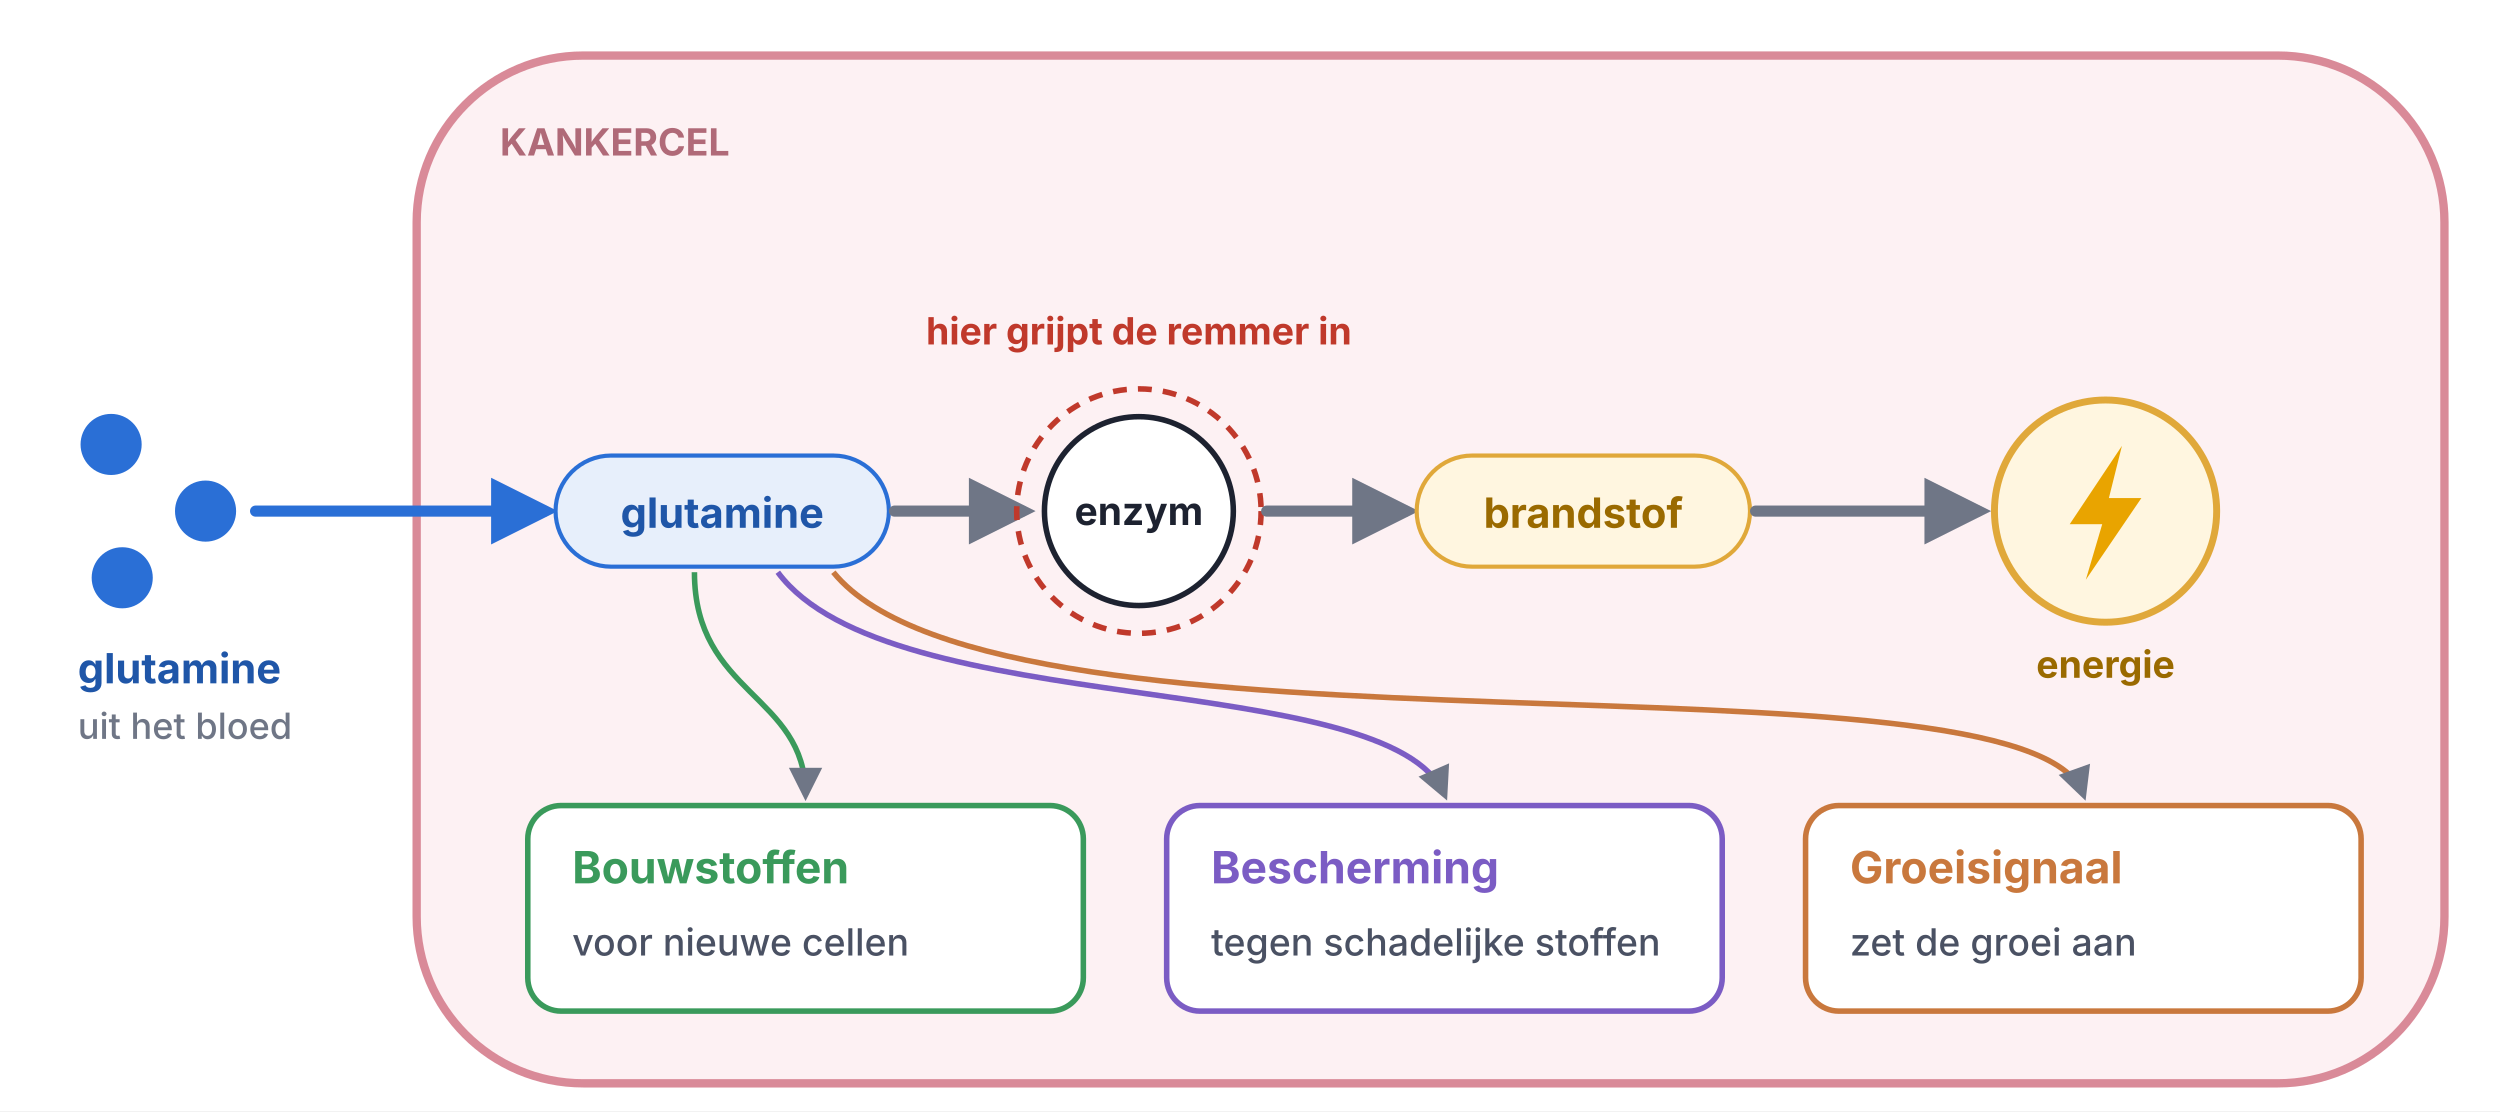
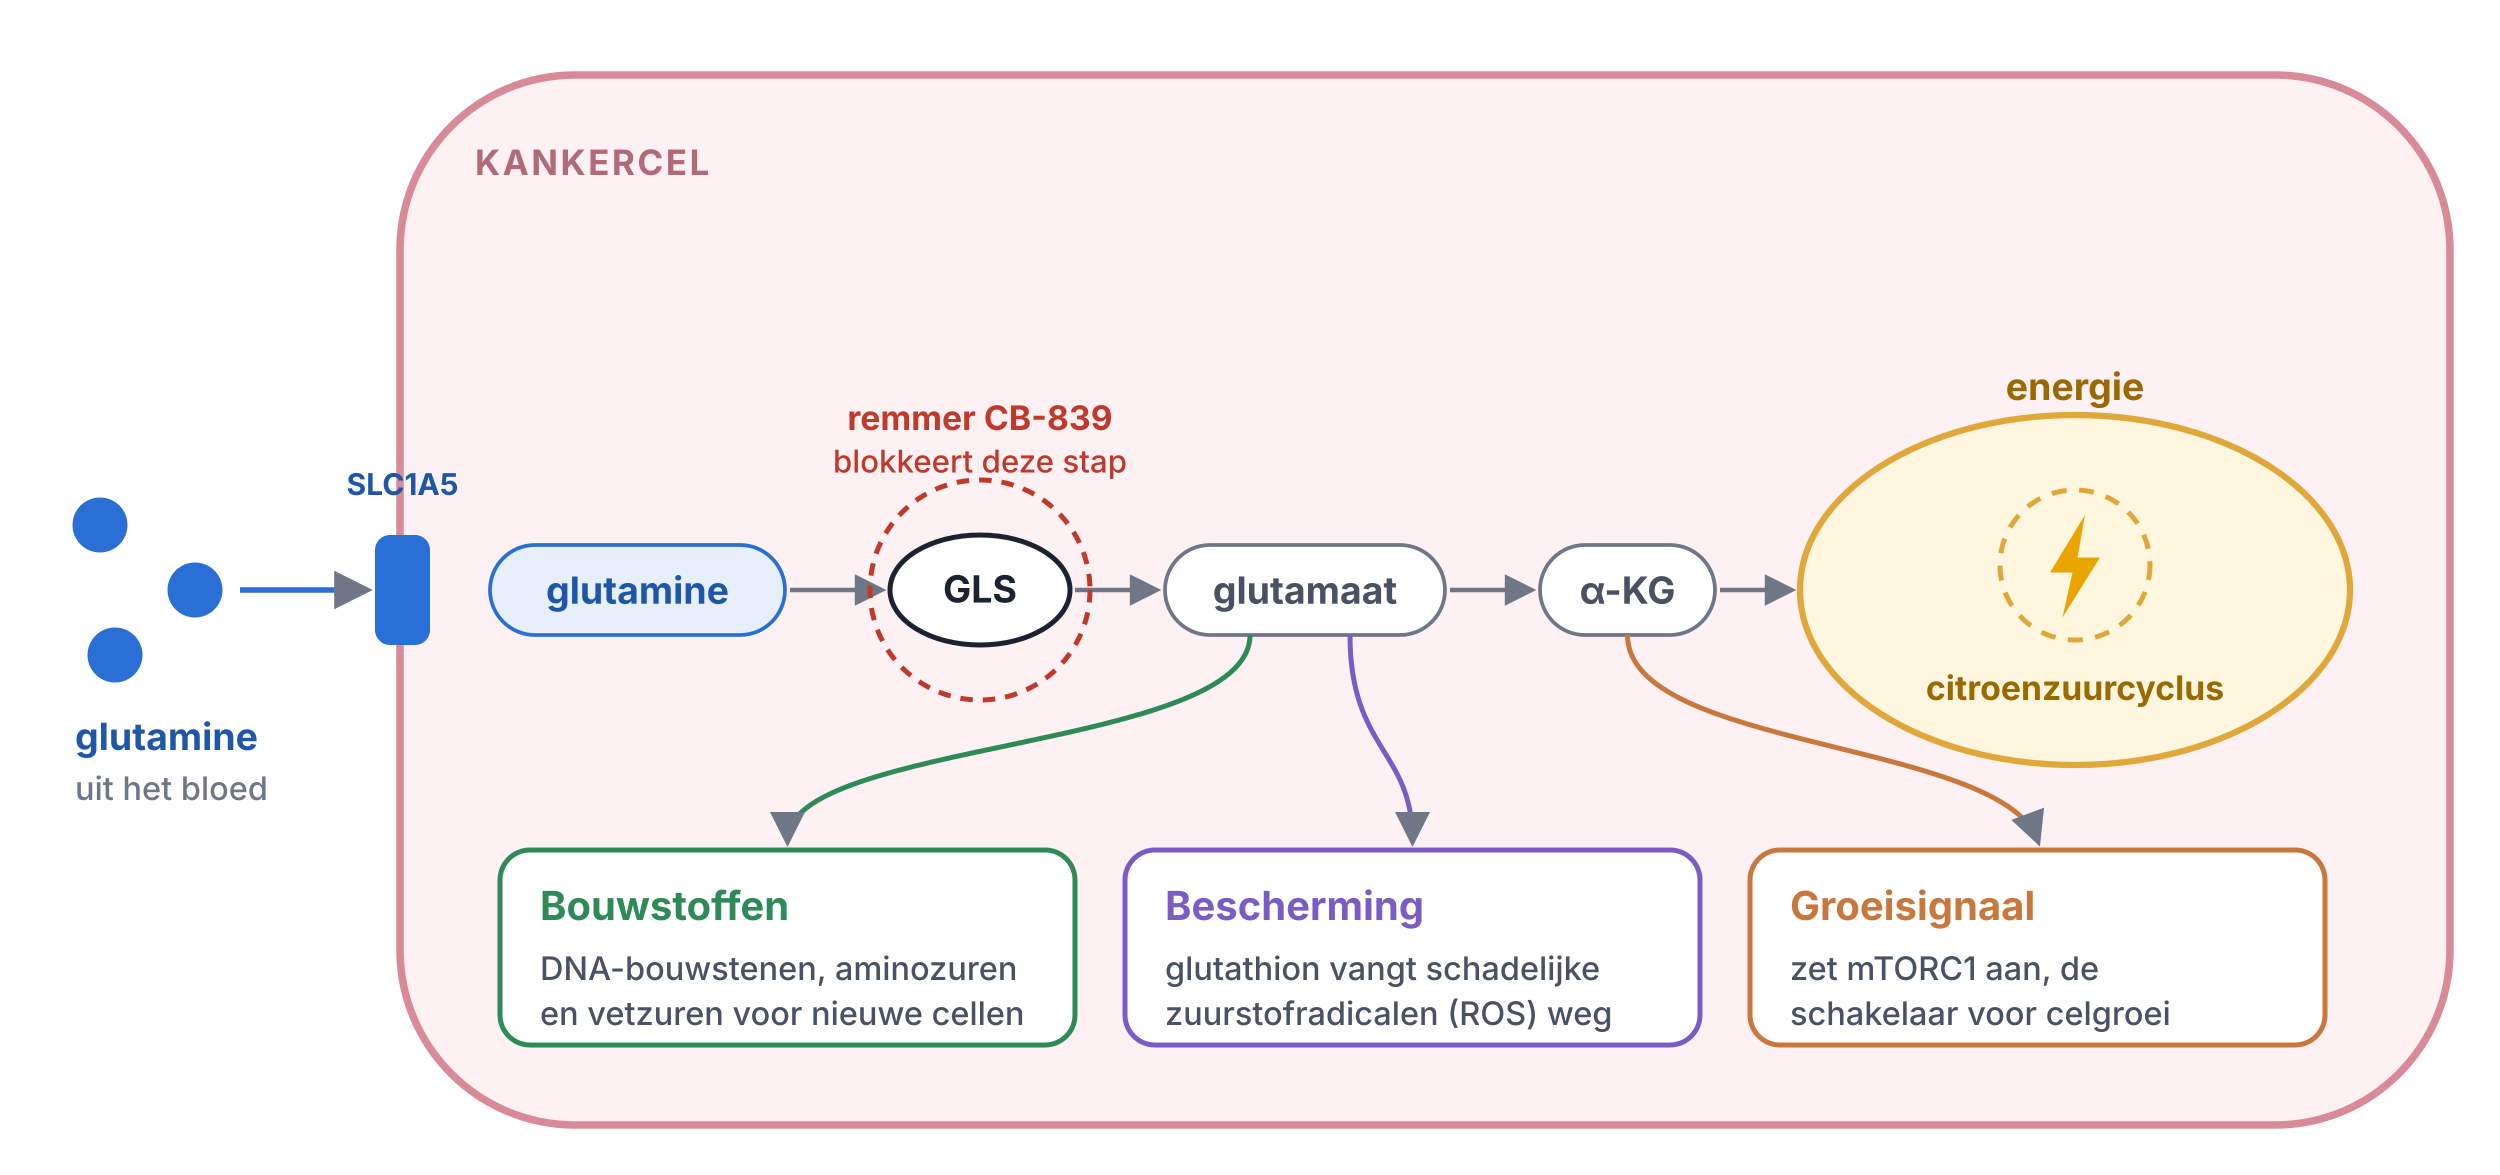
- <svg xmlns="http://www.w3.org/2000/svg" viewBox="0 0 900 400" width="900" height="400" font-family="Inter, 'Segoe UI', Helvetica, Arial, sans-serif">
-   <rect width="900" height="400" fill="#ffffff" />
+ <svg xmlns="http://www.w3.org/2000/svg" viewBox="0 0 1000 470" width="1000" height="470" font-family="Inter, 'Segoe UI', Helvetica, Arial, sans-serif">
+   <rect width="1000" height="470" fill="#ffffff" />
  <defs>
-     <marker id="mg" viewBox="0 0 10 10" refX="8" refY="5" markerWidth="6" markerHeight="6" orient="auto">
+     <marker id="a" viewBox="0 0 10 10" refX="8" refY="5" markerWidth="7" markerHeight="7" orient="auto">
      <path d="M0,0 L10,5 L0,10 z" fill="#6f7686" />
    </marker>
-     <marker id="mb" viewBox="0 0 10 10" refX="8" refY="5" markerWidth="6" markerHeight="6" orient="auto">
-       <path d="M0,0 L10,5 L0,10 z" fill="#2a6fd6" />
-     </marker>
-     <marker id="mp" viewBox="0 0 10 10" refX="8" refY="5" markerWidth="6" markerHeight="6" orient="auto">
-       <path d="M0,0 L10,5 L0,10 z" fill="#d6588a" />
-     </marker>
-     <marker id="mgr" viewBox="0 0 10 10" refX="8" refY="5" markerWidth="6" markerHeight="6" orient="auto">
-       <path d="M0,0 L10,5 L0,10 z" fill="#3a9a5b" />
-     </marker>
-     <marker id="mpu" viewBox="0 0 10 10" refX="8" refY="5" markerWidth="6" markerHeight="6" orient="auto">
-       <path d="M0,0 L10,5 L0,10 z" fill="#7b5cc4" />
-     </marker>
-     <marker id="mgy" viewBox="0 0 10 10" refX="8" refY="5" markerWidth="6" markerHeight="6" orient="auto">
-       <path d="M0,0 L10,5 L0,10 z" fill="#bdbdbd" />
-     </marker>
-     <marker id="my" viewBox="0 0 10 10" refX="8" refY="5" markerWidth="6" markerHeight="6" orient="auto">
-       <path d="M0,0 L10,5 L0,10 z" fill="#8a8f9c" />
-     </marker>
  </defs>
-   <rect x="150" y="20" width="730" height="370" rx="60" fill="#fdf1f3" stroke="#d98a98" stroke-width="3" />
-   <text x="180" y="56" font-size="13.5" fill="#b06a78" font-weight="700" text-anchor="start">KANKERCEL</text>
-   <circle cx="40" cy="160" r="11" fill="#2a6fd6" />
-   <circle cx="74" cy="184" r="11" fill="#2a6fd6" />
-   <circle cx="44" cy="208" r="11" fill="#2a6fd6" />
-   <text x="28" y="246" font-size="15" fill="#1f56a8" font-weight="700" text-anchor="start">glutamine</text>
-   <text x="28" y="266" font-size="13" fill="#6f7686" font-weight="500" text-anchor="start">uit het bloed</text>
-   <path d="M92,184 Q144.0,184.0 196,184" fill="none" stroke="#2a6fd6" stroke-width="4" stroke-linecap="round" marker-end="url(#mb)" />
-   <rect x="200" y="164" width="120" height="40" rx="20" fill="#e7effb" stroke="#2a6fd6" stroke-width="1.5" />
-   <text x="260" y="190" font-size="15" fill="#1f56a8" font-weight="700" text-anchor="middle">glutamine</text>
-   <path d="M322,184 Q345.0,184.0 368,184" fill="none" stroke="#6f7686" stroke-width="4" stroke-linecap="round" marker-end="url(#mg)" />
-   <circle cx="410" cy="184" r="34" fill="#ffffff" stroke="#1d2230" stroke-width="2" />
-   <text x="410" y="189" font-size="14" fill="#1d2230" font-weight="700" text-anchor="middle">enzym</text>
-   <circle cx="410" cy="184" r="44" fill="none" stroke="#c0392b" stroke-width="2" stroke-dasharray="5 4" />
-   <text x="410" y="124" font-size="13.5" fill="#c0392b" font-weight="700" text-anchor="middle">hier grijpt de remmer in</text>
-   <path d="M456,184 Q481.0,184.0 506,184" fill="none" stroke="#6f7686" stroke-width="4" stroke-linecap="round" marker-end="url(#mg)" />
-   <rect x="510" y="164" width="120" height="40" rx="20" fill="#fff6e0" stroke="#e0a83a" stroke-width="1.5" />
-   <text x="570" y="190" font-size="15" fill="#9a6a00" font-weight="700" text-anchor="middle">brandstof</text>
-   <path d="M632,184 Q672.0,184.0 712,184" fill="none" stroke="#6f7686" stroke-width="4" stroke-linecap="round" marker-end="url(#mg)" />
-   <circle cx="758" cy="184" r="40" fill="#fff6e0" stroke="#e0a83a" stroke-width="2.5" />
-   <path d="M763.9,160.5 L745.1,188.7 L756.8,188.7 L750.9,208.7 L770.9,179.3 L759.2,179.3 Z" fill="#e9a400" />
-   <text x="758" y="244" font-size="13.5" fill="#9a6a00" font-weight="700" text-anchor="middle">energie</text>
-   <rect x="190" y="290" width="200" height="74" rx="12" fill="#ffffff" stroke="#3a9a5b" stroke-width="2" />
-   <text x="206" y="318" font-size="16" fill="#3a9a5b" font-weight="700" text-anchor="start">Bouwstoffen</text>
-   <text x="206" y="344" font-size="13.5" fill="#4a5163" font-weight="500" text-anchor="start">voor nieuwe cellen</text>
-   <rect x="420" y="290" width="200" height="74" rx="12" fill="#ffffff" stroke="#7b5cc4" stroke-width="2" />
-   <text x="436" y="318" font-size="16" fill="#7b5cc4" font-weight="700" text-anchor="start">Bescherming</text>
-   <text x="436" y="344" font-size="13.5" fill="#4a5163" font-weight="500" text-anchor="start">tegen schadelijke stoffen</text>
-   <rect x="650" y="290" width="200" height="74" rx="12" fill="#ffffff" stroke="#c9783d" stroke-width="2" />
-   <text x="666" y="318" font-size="16" fill="#c9783d" font-weight="700" text-anchor="start">Groeisignaal</text>
-   <text x="666" y="344" font-size="13.5" fill="#4a5163" font-weight="500" text-anchor="start">zet de groei aan</text>
-   <path d="M250,206 C250,250 290,250 290,286" fill="none" stroke="#3a9a5b" stroke-width="2" marker-end="url(#mg)" />
-   <path d="M280,206 C320,260 500,240 520,286" fill="none" stroke="#7b5cc4" stroke-width="2" marker-end="url(#mg)" />
-   <path d="M300,206 C360,280 730,230 750,286" fill="none" stroke="#c9783d" stroke-width="2" marker-end="url(#mg)" />
+   <rect x="160" y="30" width="820" height="420" rx="70" fill="#fdf1f3" stroke="#d98a98" stroke-width="3" />
+   <text x="190" y="70" font-size="14" fill="#b06a78" font-weight="700" text-anchor="start" letter-spacing="1">KANKERCEL</text>
+   <circle cx="40" cy="210" r="11" fill="#2a6fd6" />
+   <circle cx="78" cy="236" r="11" fill="#2a6fd6" />
+   <circle cx="46" cy="262" r="11" fill="#2a6fd6" />
+   <text x="30" y="300" font-size="15" fill="#1f56a8" font-weight="700" text-anchor="start">glutamine</text>
+   <text x="30" y="320" font-size="13" fill="#6f7686" font-weight="500" text-anchor="start">uit het bloed</text>
+   <rect x="150" y="214" width="22" height="44" rx="6" fill="#2a6fd6" />
+   <text x="161" y="198" font-size="12" fill="#1f56a8" font-weight="700" text-anchor="middle">SLC1A5</text>
+   <line x1="96" y1="236" x2="146" y2="236" stroke="#2a6fd6" stroke-width="2.2" marker-end="url(#a)" />
+   <rect x="196" y="218.0" width="118" height="36" rx="18.0" fill="#e7effb" stroke="#2a6fd6" stroke-width="1.5" />
+   <text x="255.0" y="241.5" font-size="15" fill="#1f56a8" font-weight="700" text-anchor="middle">glutamine</text>
+   <line x1="316" y1="236" x2="352" y2="236" stroke="#6f7686" stroke-width="1.8" marker-end="url(#a)" />
+   <ellipse cx="392" cy="236" rx="36" ry="22" fill="#ffffff" stroke="#1d2230" stroke-width="2" />
+   <text x="392" y="241" font-size="15" fill="#1d2230" font-weight="700" text-anchor="middle">GLS</text>
+   <line x1="430" y1="236" x2="462" y2="236" stroke="#6f7686" stroke-width="1.8" marker-end="url(#a)" />
+   <rect x="466" y="218.0" width="112" height="36" rx="18.0" fill="#ffffff" stroke="#6f7686" stroke-width="1.5" />
+   <text x="522.0" y="241.5" font-size="15" fill="#4a5163" font-weight="700" text-anchor="middle">glutamaat</text>
+   <line x1="580" y1="236" x2="612" y2="236" stroke="#6f7686" stroke-width="1.8" marker-end="url(#a)" />
+   <rect x="616" y="218.0" width="70" height="36" rx="18.0" fill="#ffffff" stroke="#6f7686" stroke-width="1.5" />
+   <text x="651.0" y="241.5" font-size="15" fill="#4a5163" font-weight="700" text-anchor="middle">α-KG</text>
+   <line x1="688" y1="236" x2="716" y2="236" stroke="#6f7686" stroke-width="1.8" marker-end="url(#a)" />
+   <ellipse cx="830" cy="236" rx="110" ry="70" fill="#fff6e0" stroke="#e0a83a" stroke-width="2.5" />
+   <circle cx="830" cy="226" r="30" fill="none" stroke="#e0a83a" stroke-width="2" stroke-dasharray="6 5" />
+   <path d="M834,206 L820,229 L829,229 L825,247 L840,223 L831,223 Z" fill="#e9a400" />
+   <text x="830" y="280" font-size="13.5" fill="#9a6a00" font-weight="700" text-anchor="middle">citroenzuurcyclus</text>
+   <text x="830" y="160" font-size="15" fill="#9a6a00" font-weight="700" text-anchor="middle">energie</text>
+   <circle cx="392" cy="236" r="44" fill="none" stroke="#c0392b" stroke-width="2" stroke-dasharray="5 4" />
+   <text x="392" y="172" font-size="13.5" fill="#c0392b" font-weight="700" text-anchor="middle">remmer CB-839</text>
+   <text x="392" y="189" font-size="12.5" fill="#c0392b" font-weight="500" text-anchor="middle">blokkeert deze stap</text>
+   <rect x="200" y="340" width="230" height="78" rx="12" fill="#ffffff" stroke="#2e8b57" stroke-width="2" />
+   <text x="216" y="368" font-size="16" fill="#2e8b57" font-weight="700" text-anchor="start">Bouwstoffen</text>
+   <text x="216" y="392" font-size="13" fill="#4a5163" font-weight="500" text-anchor="start">DNA-bouwstenen, aminozuren</text>
+   <text x="216" y="410" font-size="13" fill="#4a5163" font-weight="500" text-anchor="start">en vetzuren voor nieuwe cellen</text>
+   <rect x="450" y="340" width="230" height="78" rx="12" fill="#ffffff" stroke="#7b5cc4" stroke-width="2" />
+   <text x="466" y="368" font-size="16" fill="#7b5cc4" font-weight="700" text-anchor="start">Bescherming</text>
+   <text x="466" y="392" font-size="13" fill="#4a5163" font-weight="500" text-anchor="start">glutathion vangt schadelijke</text>
+   <text x="466" y="410" font-size="13" fill="#4a5163" font-weight="500" text-anchor="start">zuurstofradicalen (ROS) weg</text>
+   <rect x="700" y="340" width="230" height="78" rx="12" fill="#ffffff" stroke="#c9783d" stroke-width="2" />
+   <text x="716" y="368" font-size="16" fill="#c9783d" font-weight="700" text-anchor="start">Groeisignaal</text>
+   <text x="716" y="392" font-size="13" fill="#4a5163" font-weight="500" text-anchor="start">zet mTORC1 aan, de</text>
+   <text x="716" y="410" font-size="13" fill="#4a5163" font-weight="500" text-anchor="start">schakelaar voor celgroei</text>
+   <path d="M500,254 C500,300 315,296 315,336" fill="none" stroke="#2e8b57" stroke-width="2" marker-end="url(#a)" />
+   <path d="M540,254 C540,300 565,300 565,336" fill="none" stroke="#7b5cc4" stroke-width="2" marker-end="url(#a)" />
+   <path d="M651,254 C651,300 800,296 815,336" fill="none" stroke="#c9783d" stroke-width="2" marker-end="url(#a)" />
</svg>
